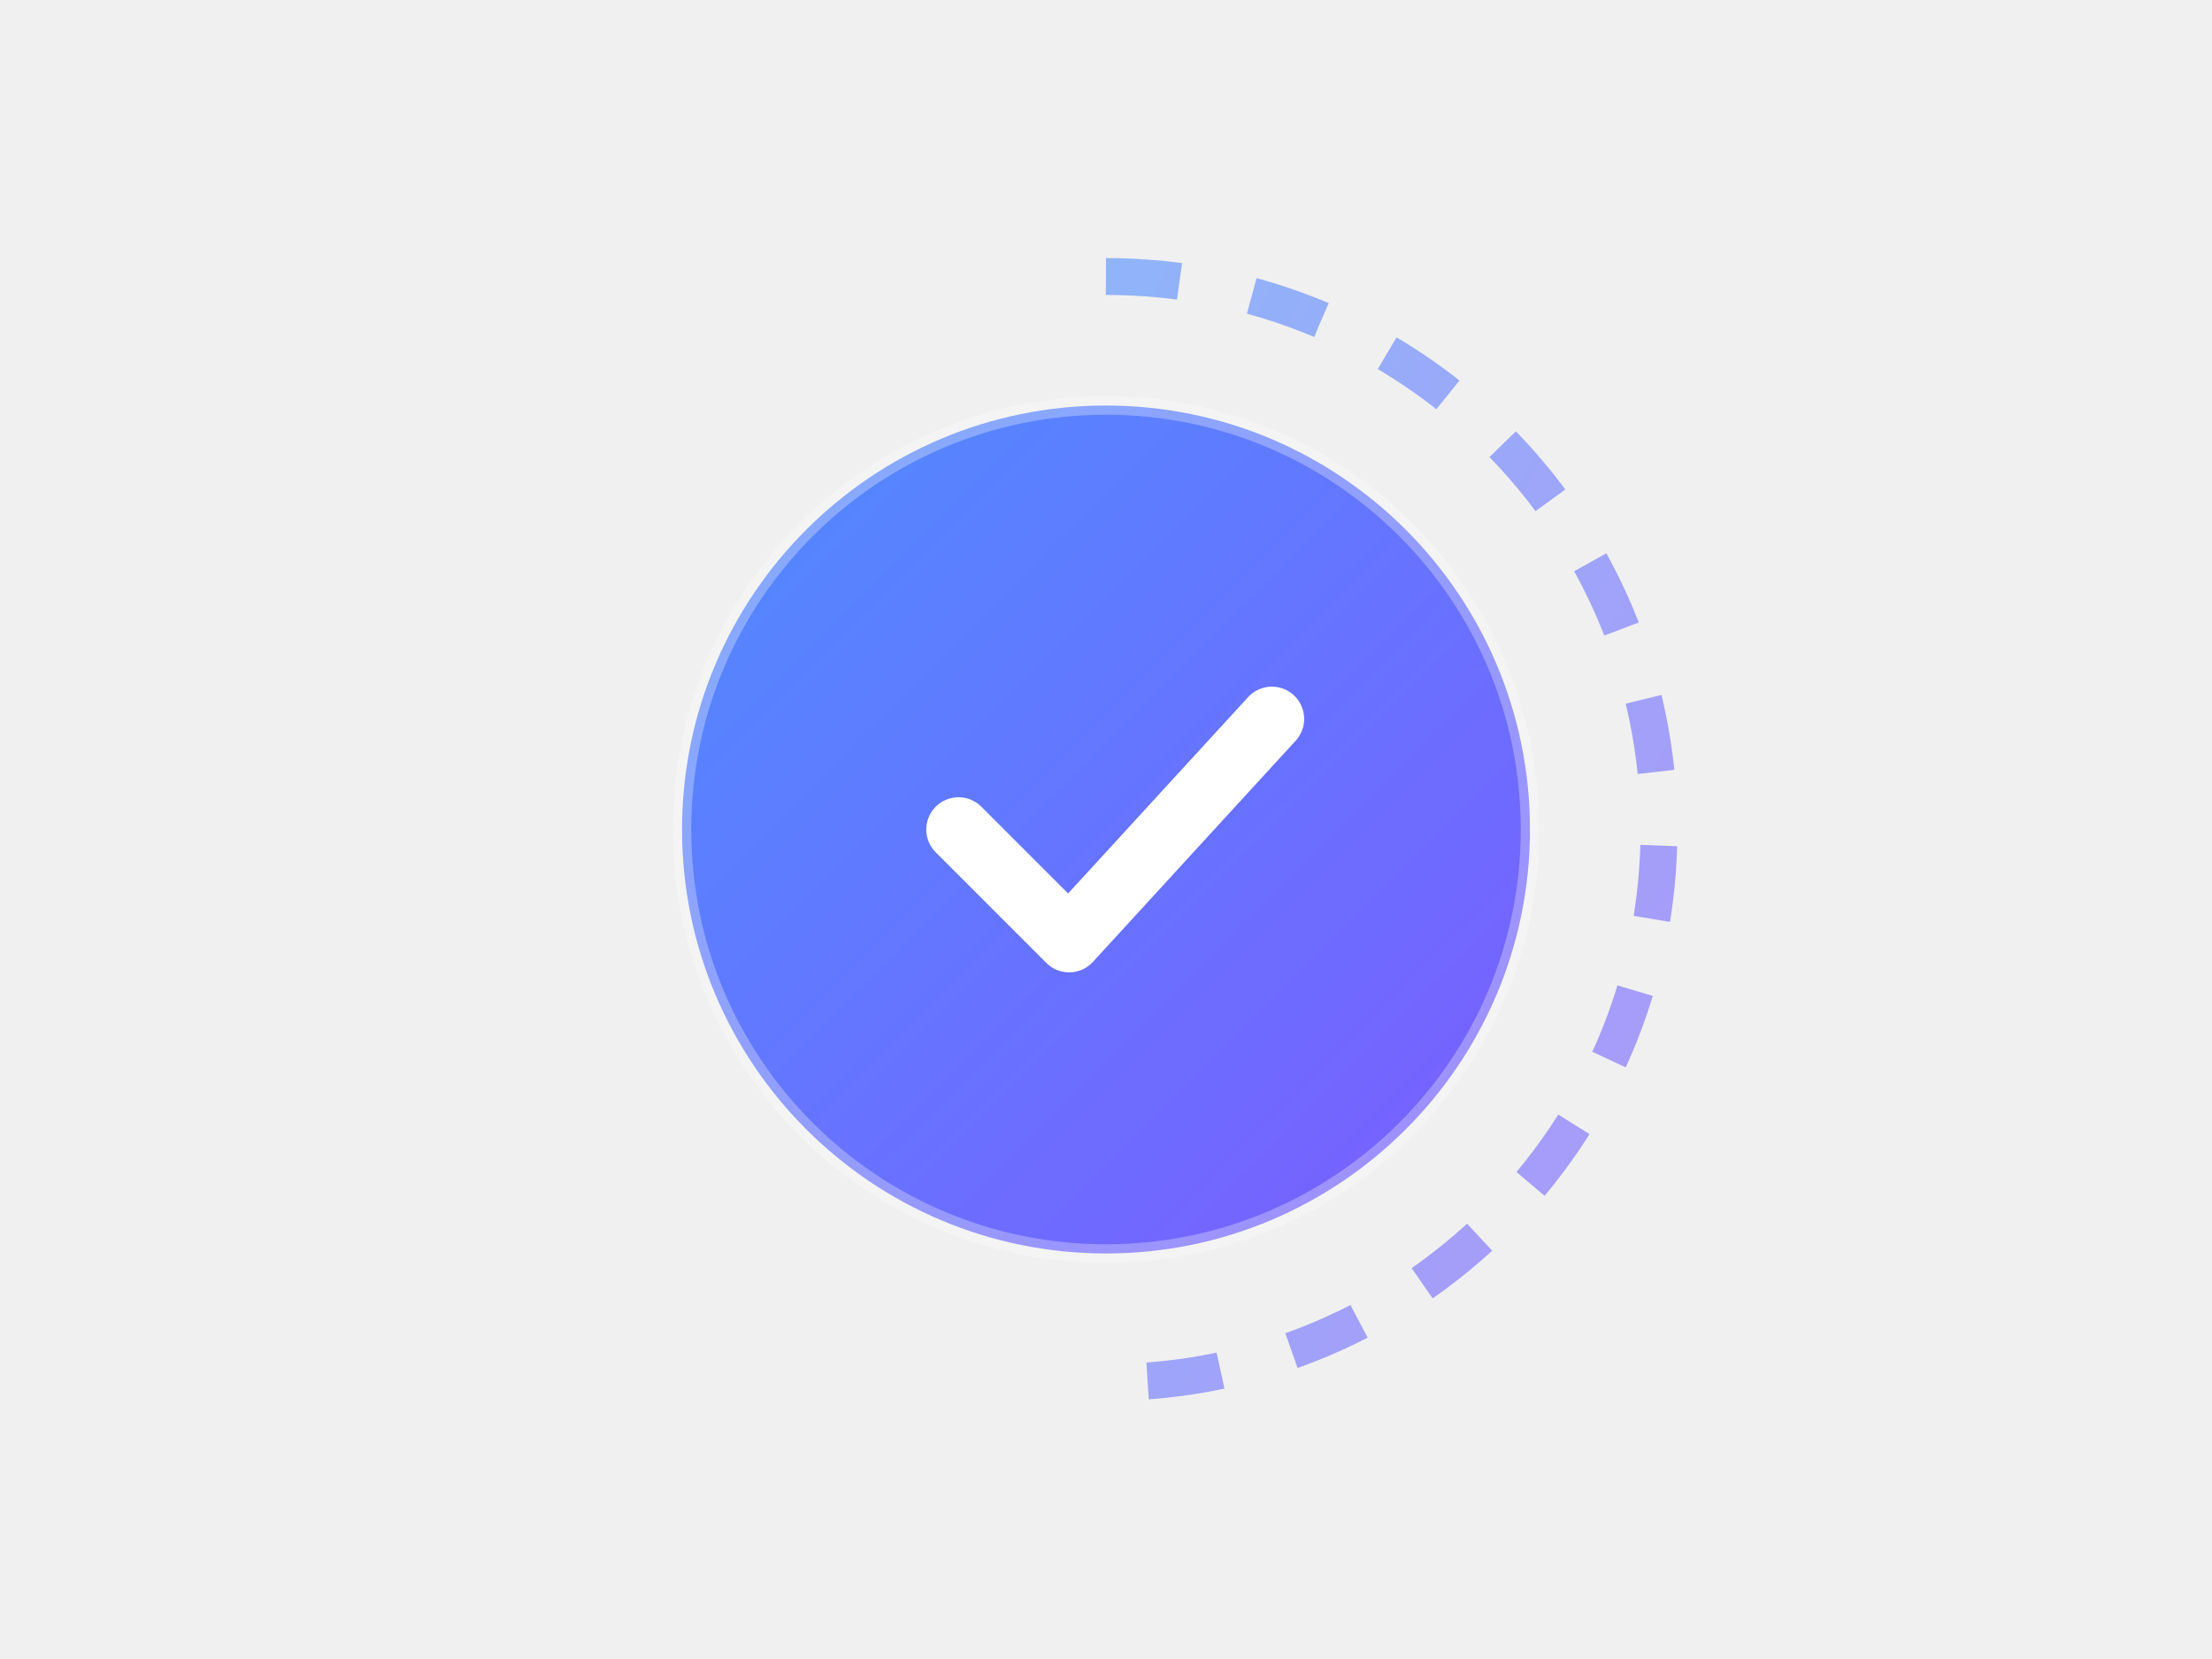
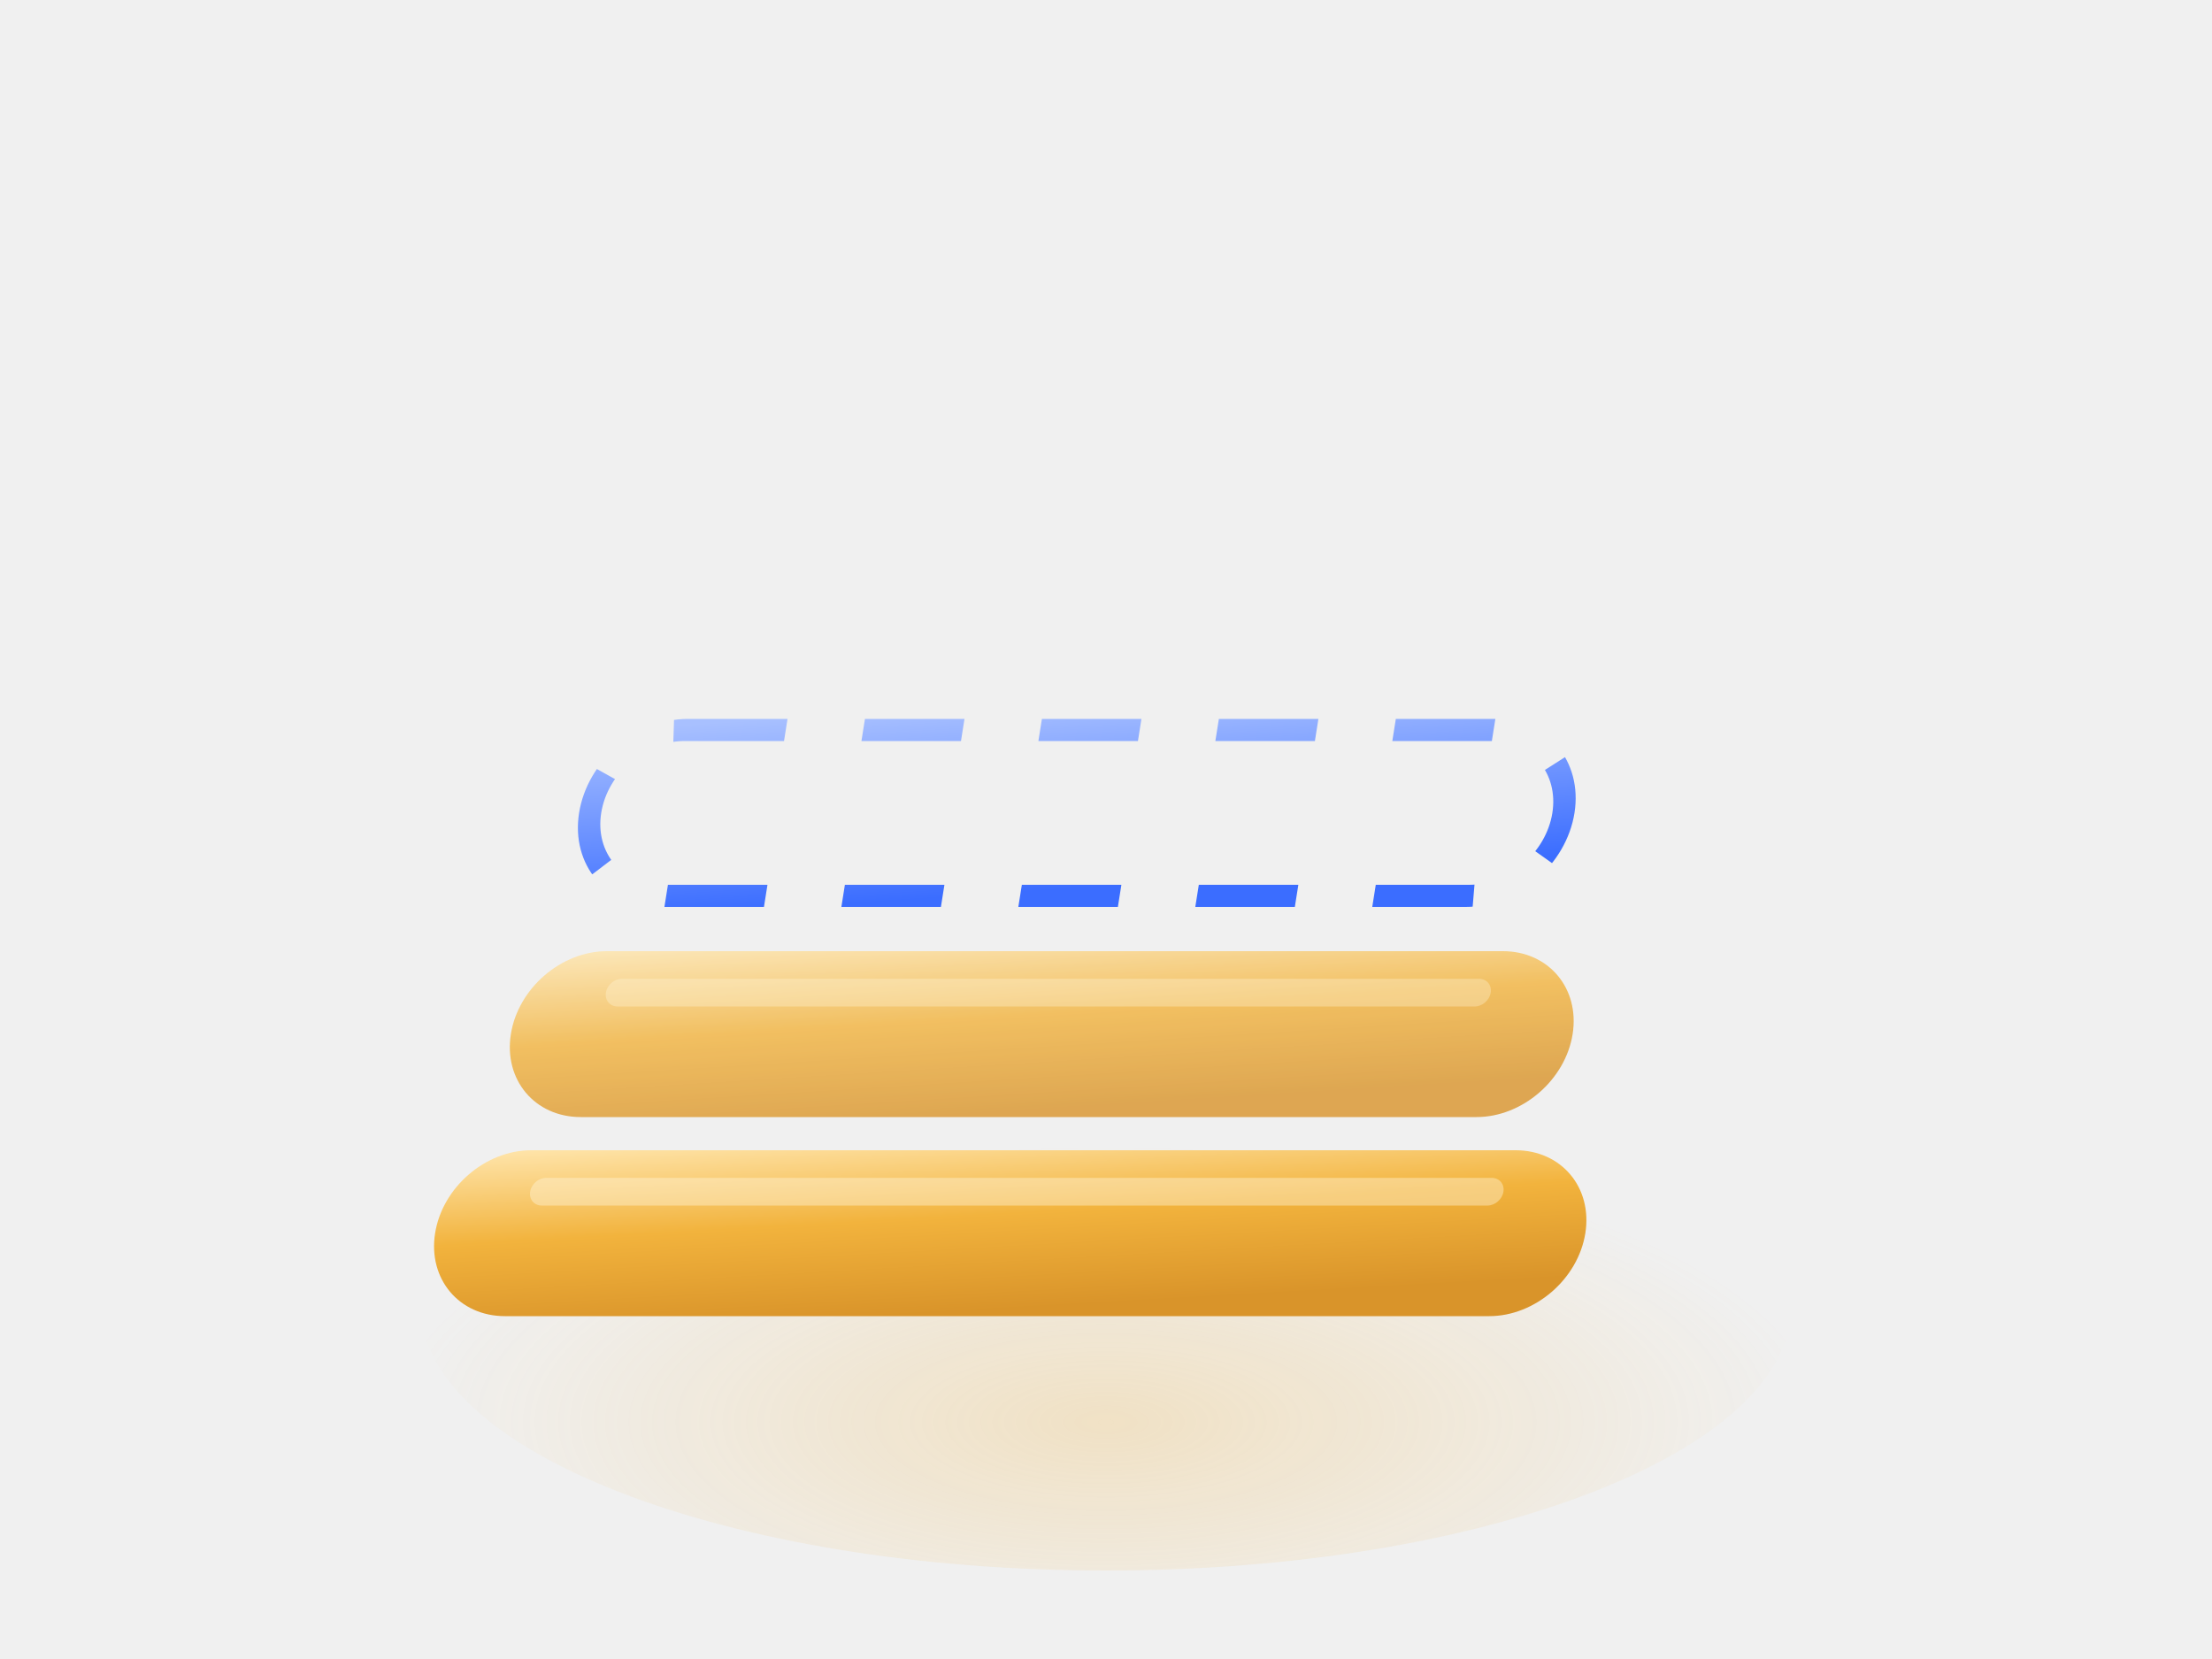
- <svg xmlns="http://www.w3.org/2000/svg" viewBox="0 0 240 180" role="img" aria-label="Subscription membership">
+ <svg xmlns="http://www.w3.org/2000/svg" viewBox="0 0 200 150" role="img" aria-label="מנוי">
  <defs>
-     <linearGradient id="g" x1="0" y1="0" x2="1" y2="1">
-       <stop offset="0" stop-color="#4f8cff" />
-       <stop offset="1" stop-color="#7c5cff" />
+     <linearGradient id="g" x1="0" y1="0" x2="0.4" y2="1">
+       <stop offset="0" stop-color="#FFE6AE" />
+       <stop offset="0.5" stop-color="#F2B33D" />
+       <stop offset="1" stop-color="#D9942A" />
    </linearGradient>
+     <linearGradient id="b" x1="0" y1="0" x2="0.4" y2="1">
+       <stop offset="0" stop-color="#A8C0FF" />
+       <stop offset="1" stop-color="#3B6DFF" />
+     </linearGradient>
+     <radialGradient id="p" cx="50%" cy="72%" r="52%">
+       <stop offset="0" stop-color="#F2B33D" stop-opacity="0.24" />
+       <stop offset="1" stop-color="#F2B33D" stop-opacity="0" />
+     </radialGradient>
  </defs>
-   <rect width="240" height="180" fill="none" />
-   <circle cx="120" cy="90" r="46" fill="url(#g)" />
-   <circle cx="120" cy="90" r="46" fill="none" stroke="#fff" stroke-opacity=".3" stroke-width="2" />
-   <path d="M104 90l12 12 22-24" fill="none" stroke="#fff" stroke-width="7" stroke-linecap="round" stroke-linejoin="round" />
-   <path d="M120 30a60 60 0 0 1 0 120" fill="none" stroke="url(#g)" stroke-width="4" stroke-dasharray="8 8" opacity=".6" />
+   <ellipse cx="100" cy="118" rx="62" ry="24" fill="url(#p)" />
+   <g transform="skewX(-9) translate(9,0)">
+     <rect x="48" y="104" width="104" height="15" rx="7.5" fill="url(#g)" opacity="1" />
+     <rect x="56" y="106.5" width="88" height="2.5" rx="1.25" fill="#FFF6DC" opacity="0.42" />
+     <rect x="52" y="86" width="96" height="15" rx="7.5" fill="url(#g)" opacity="0.8" />
+     <rect x="60" y="88.5" width="80" height="2.5" rx="1.25" fill="#FFF6DC" opacity="0.336" />
+     <rect x="56" y="66" width="88" height="15" rx="7.5" fill="none" stroke="url(#b)" stroke-width="2" stroke-dasharray="9 7" />
+   </g>
</svg>
